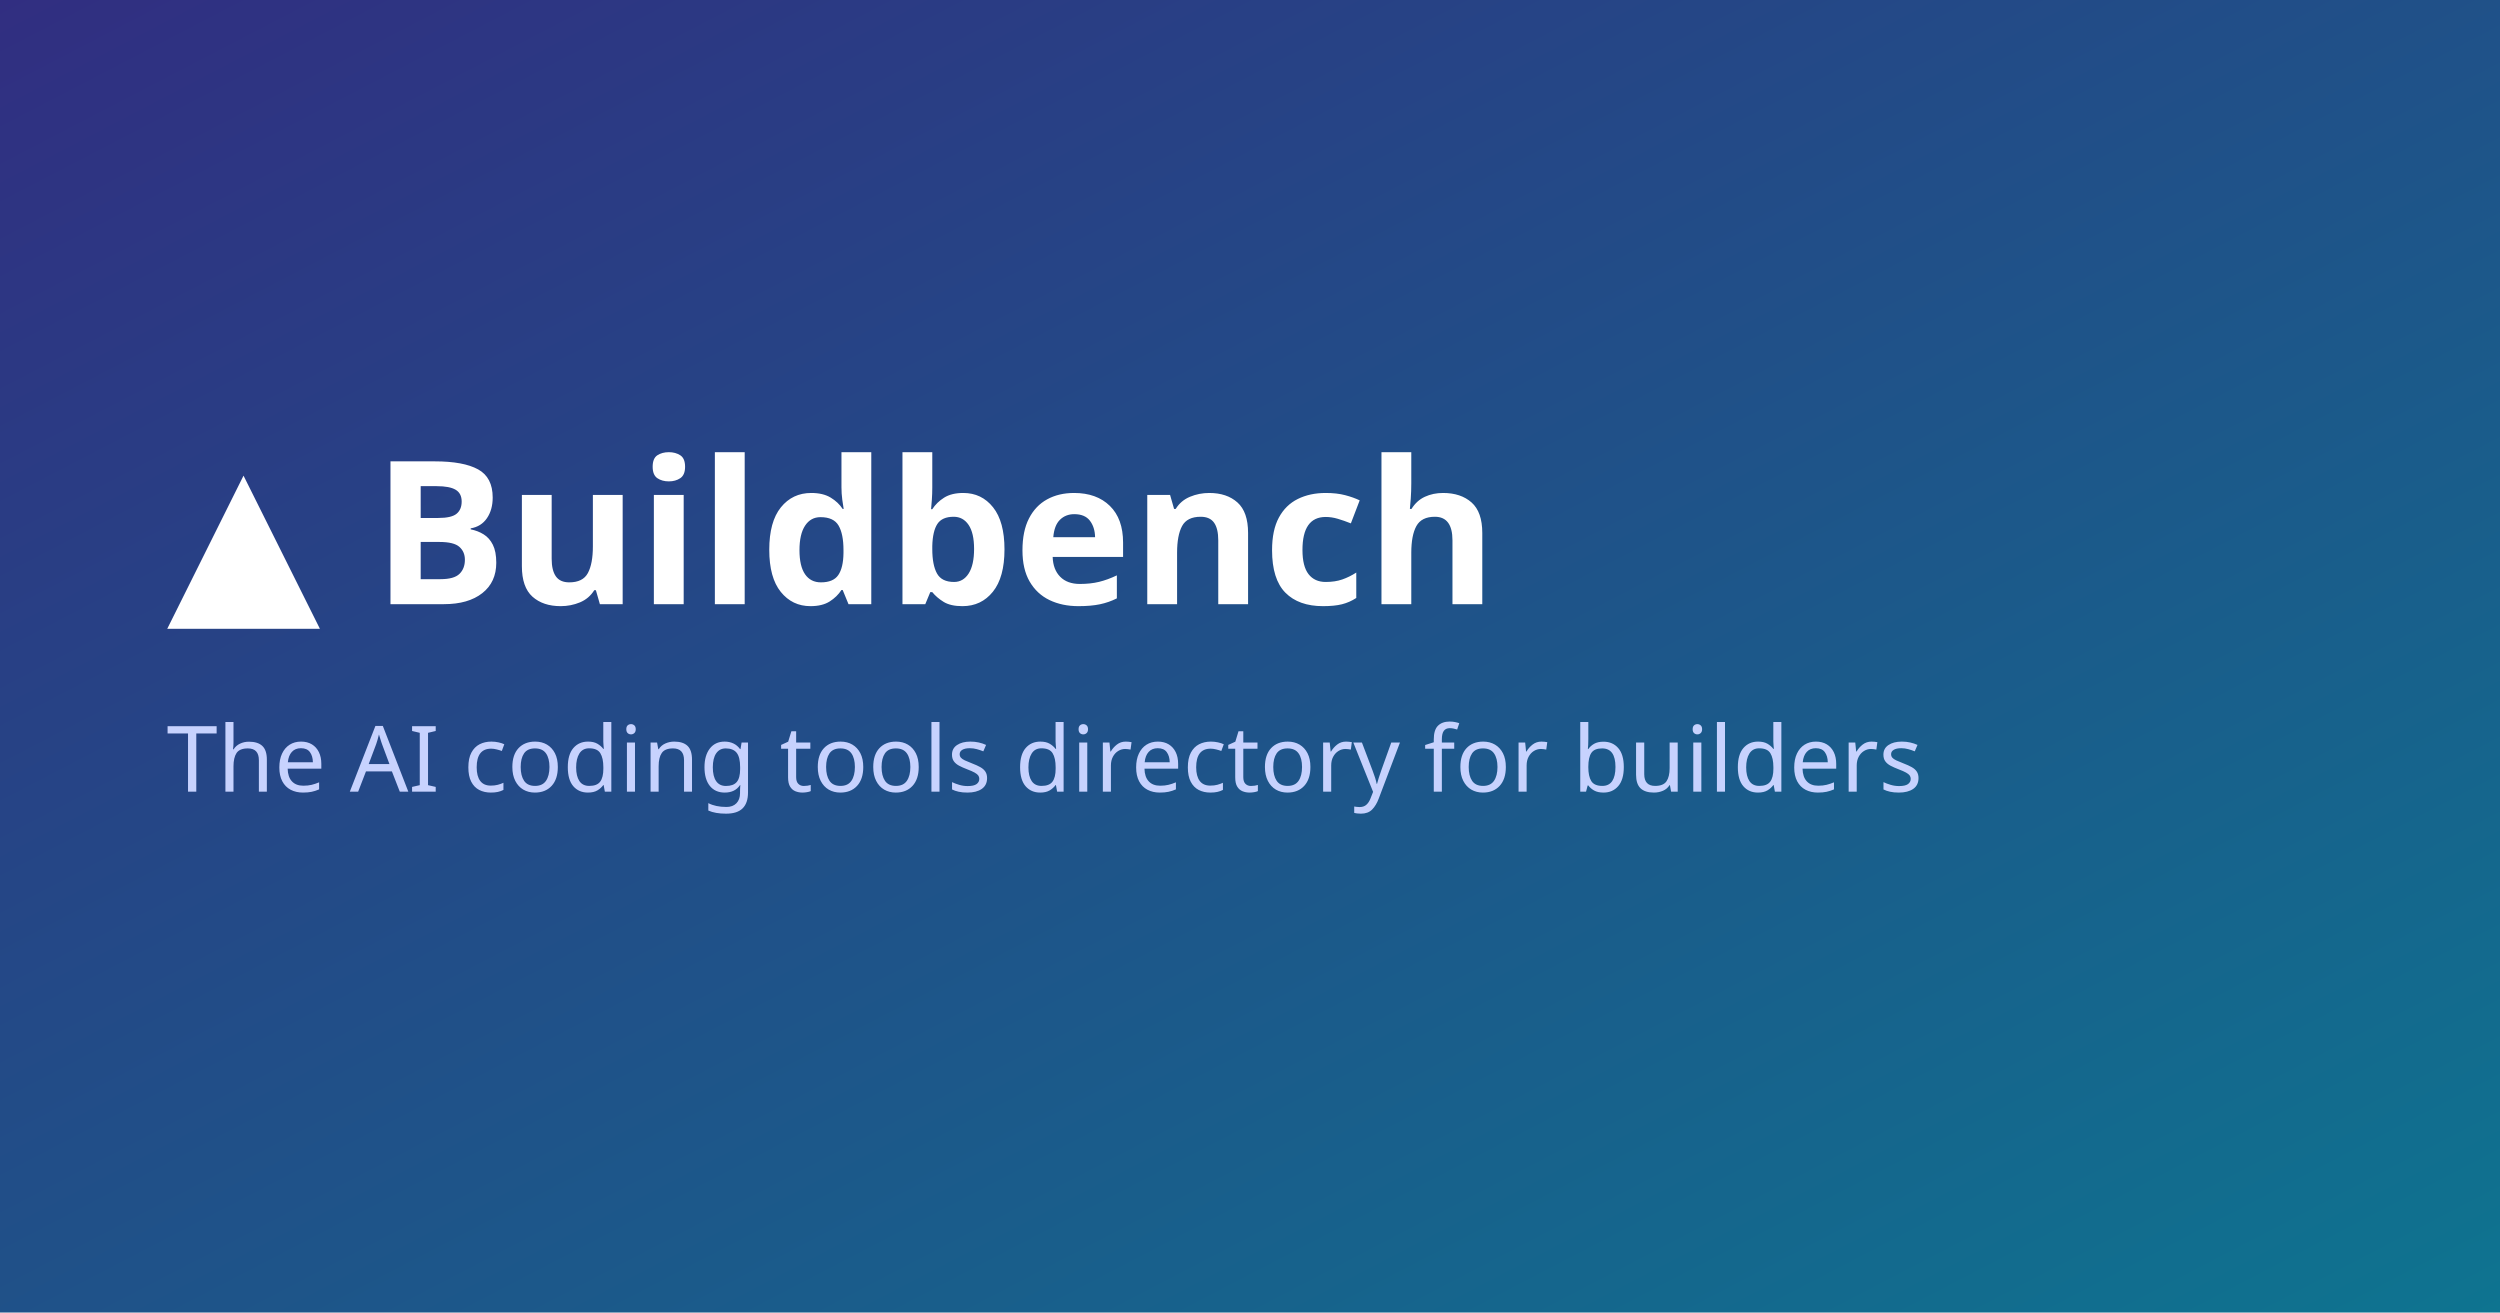
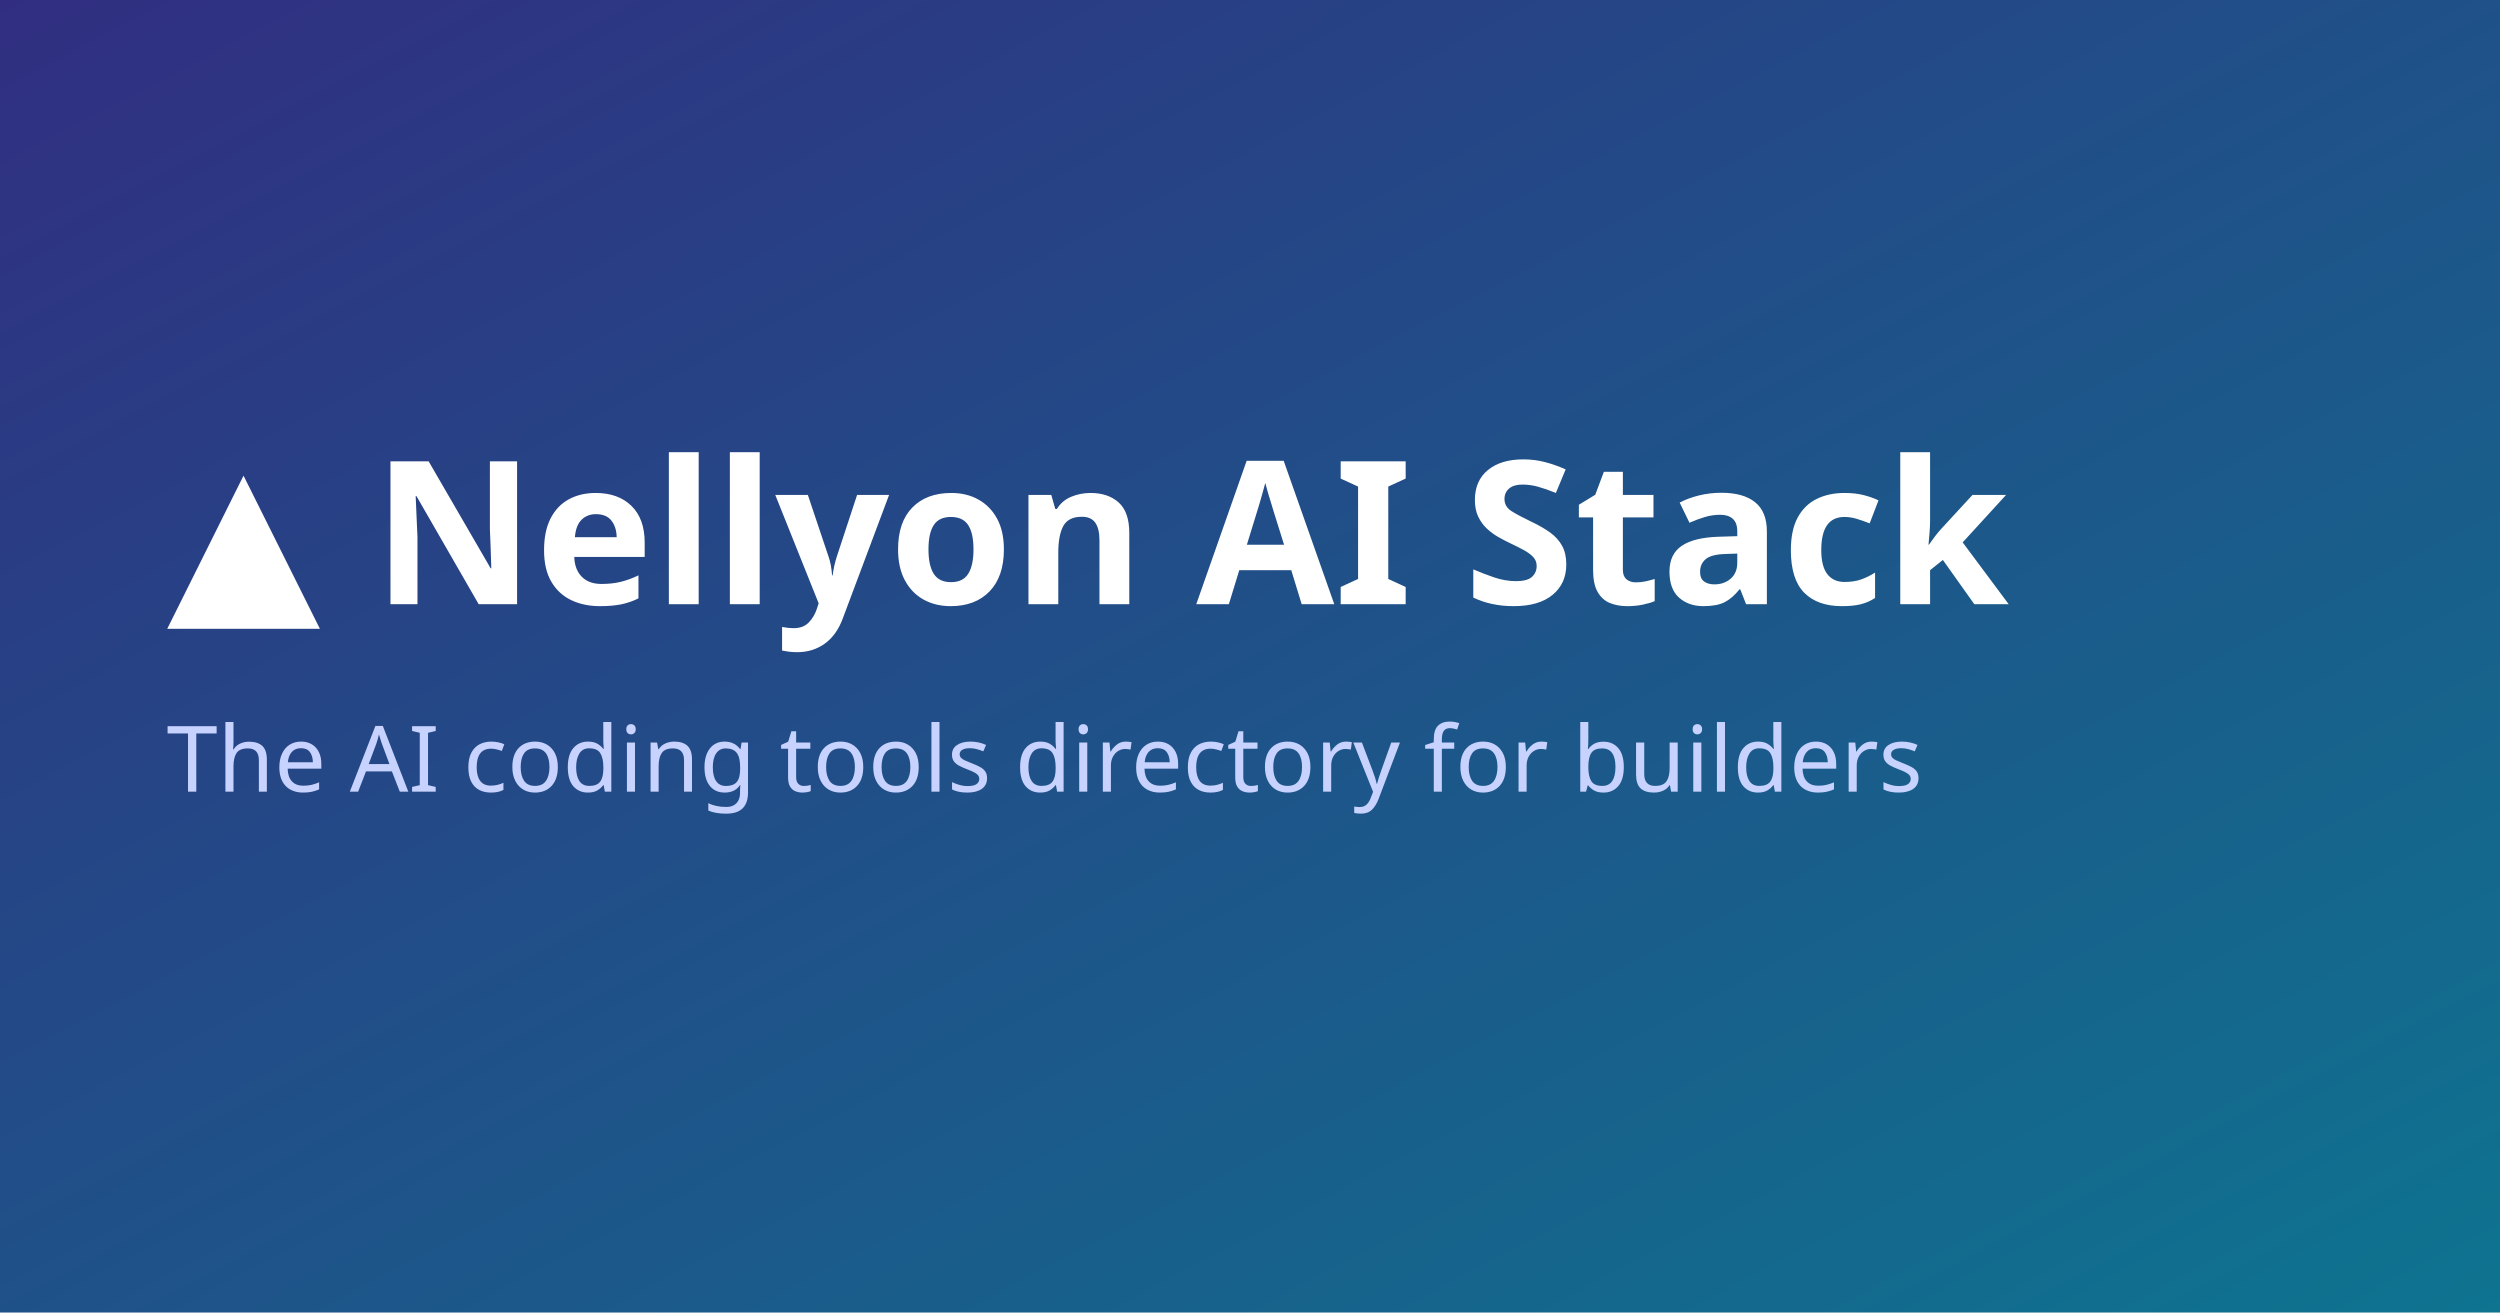
<svg xmlns="http://www.w3.org/2000/svg" width="1200" height="630" viewBox="0 0 1200 630">
  <defs>
    <linearGradient id="g" x1="0" x2="1" y1="0" y2="1">
      <stop offset="0" stop-color="#312e81" />
      <stop offset="1" stop-color="#0e7490" />
    </linearGradient>
  </defs>
  <rect width="1200" height="630" fill="url(#g)" />
-   <text x="80" y="290" font-family="system-ui,sans-serif" font-size="96" font-weight="800" fill="#fff">▲ Buildbench</text>
+   <text x="80" y="290" font-family="system-ui,sans-serif" font-size="96" font-weight="800" fill="#fff">▲ Nellyon AI Stack</text>
  <text x="80" y="380" font-family="system-ui,sans-serif" font-size="44" fill="#c7d2fe">The AI coding tools directory for builders</text>
</svg>
